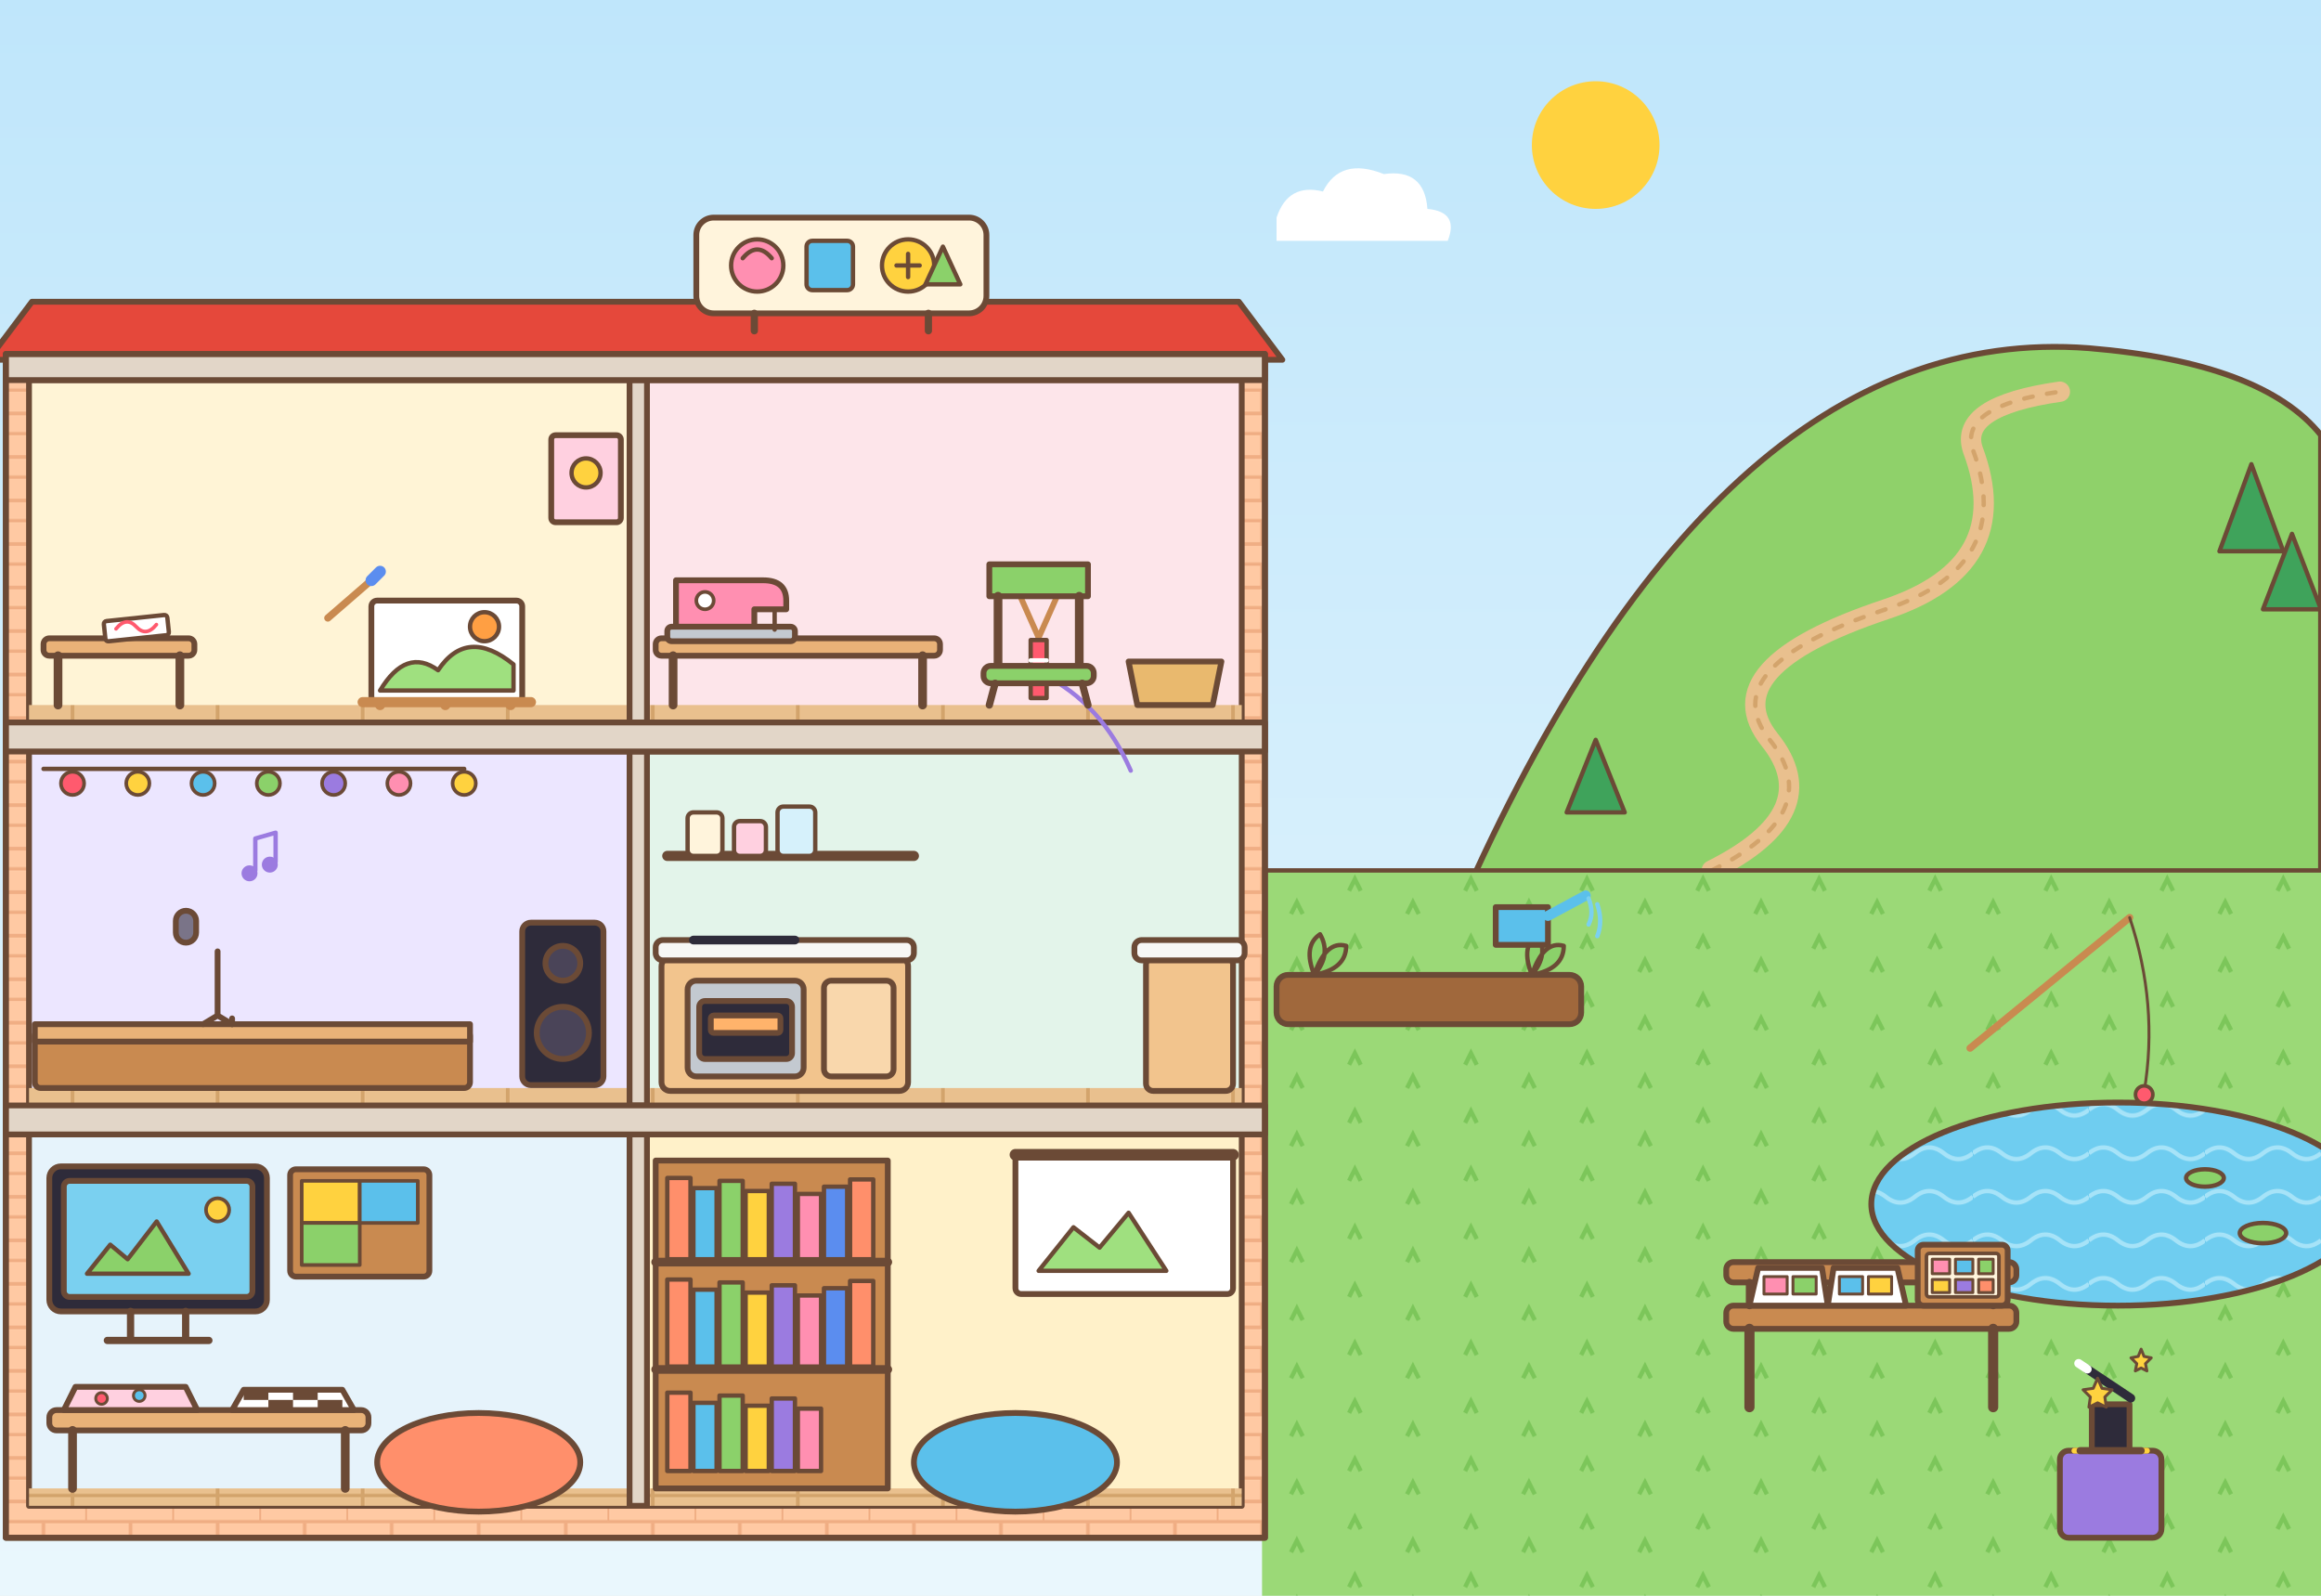
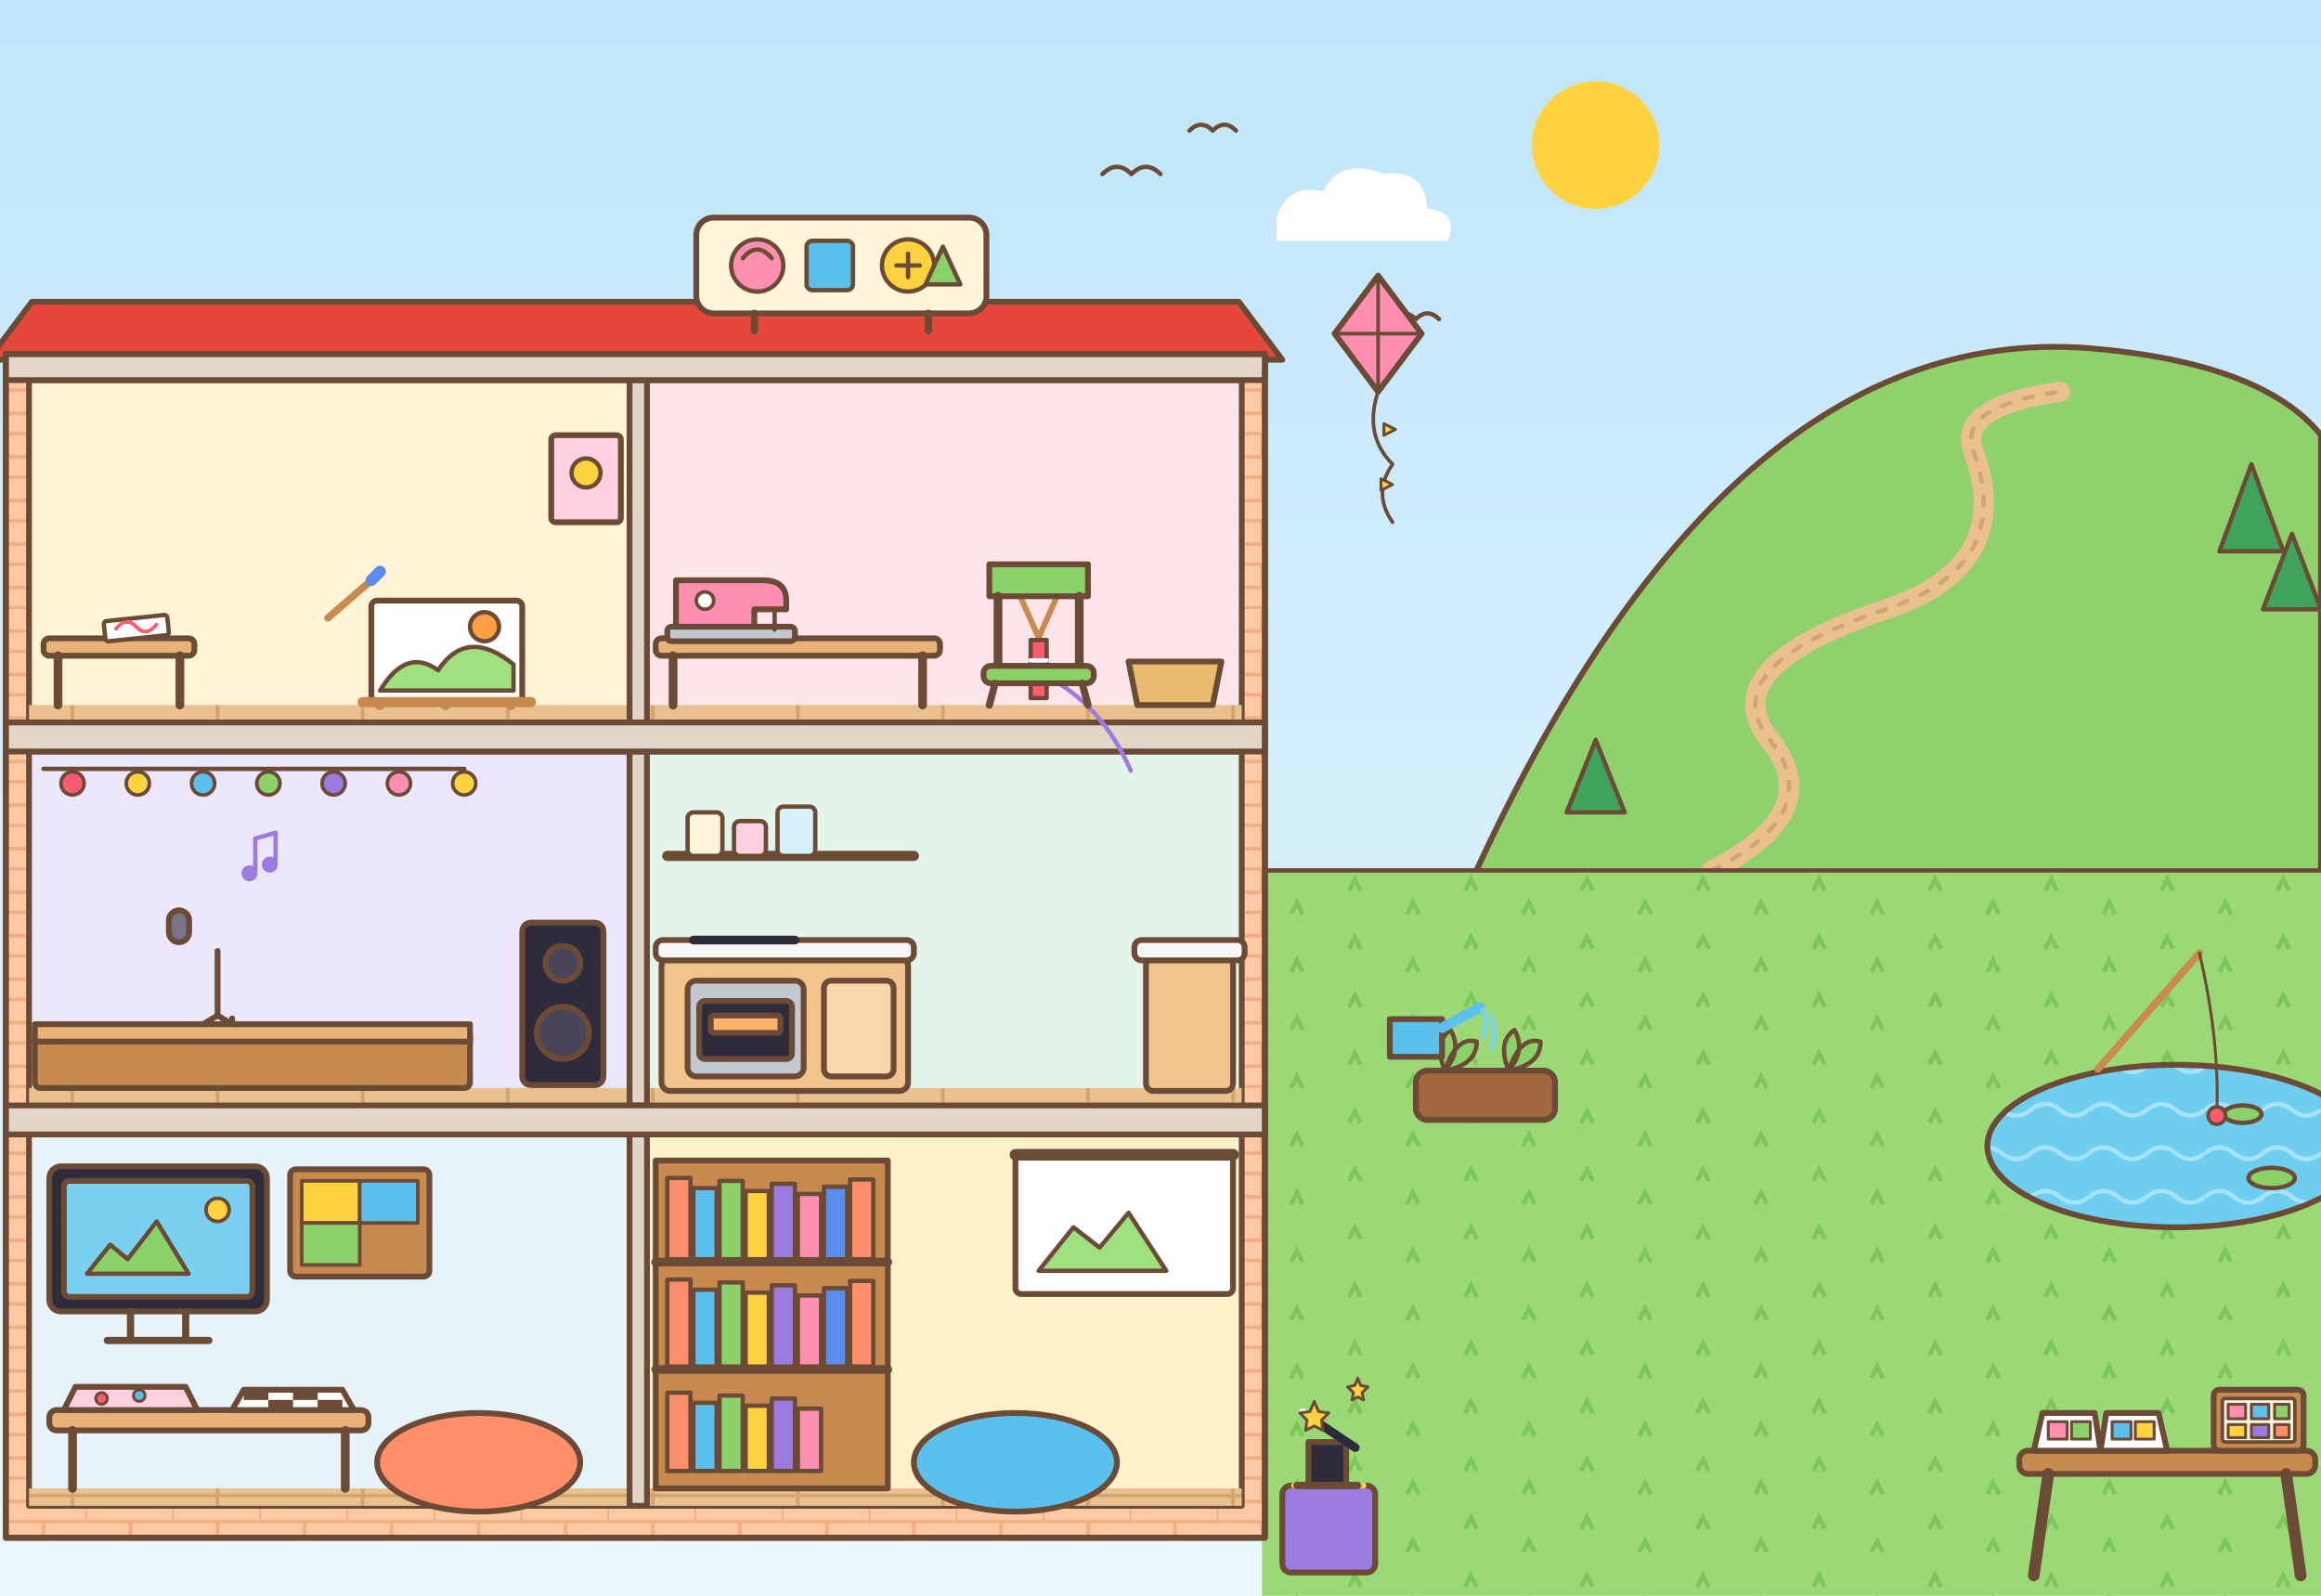
<svg xmlns="http://www.w3.org/2000/svg" viewBox="0 0 1600 1100">
  <defs>
    <linearGradient id="sky" x1="0" y1="0" x2="0" y2="1">
      <stop offset="0" stop-color="#bfe6fb" />
      <stop offset="1" stop-color="#eaf7fd" />
    </linearGradient>
    <pattern id="brick" width="60" height="30" patternUnits="userSpaceOnUse">
      <rect width="60" height="30" fill="#ffc9a3" />
      <path d="M0 29H60M30 0V15M0 15H60M60 15V30" stroke="#f0ae84" stroke-width="2.5" />
    </pattern>
    <pattern id="wood" width="100" height="24" patternUnits="userSpaceOnUse">
      <rect width="100" height="24" fill="#e9c08e" />
      <path d="M0 23H100M50 0V24" stroke="#d3a46c" stroke-width="2.5" />
    </pattern>
    <pattern id="grass" width="80" height="40" patternUnits="userSpaceOnUse">
      <rect width="80" height="40" fill="#9bd977" />
      <path d="M10 30l4-8l4 8M50 14l4-8l4 8" fill="none" stroke="#7cc65a" stroke-width="3" />
    </pattern>
    <pattern id="water" width="80" height="30" patternUnits="userSpaceOnUse">
      <rect width="80" height="30" fill="#6fcdf0" />
      <path d="M0 15q10-8 20 0t20 0t20 0t20 0" fill="none" stroke="#a6e3f8" stroke-width="3" />
    </pattern>
  </defs>
  <g stroke="#6b4a36" stroke-width="4" stroke-linejoin="round" stroke-linecap="round">
    <rect width="1600" height="1100" fill="url(#sky)" stroke="none" />
    <circle cx="1100" cy="100" r="44" fill="#ffd23f" stroke="none" />
    <path d="M880 150q8-24 32-18q12-24 42-12q28-4 30 24q22 2 14 22h-118z" fill="#fff" stroke="none" />
+     <path d="M680 250q8-20 28-14q12-20 36-10q22-2 24 20q18 2 12 18h-100z" fill="#fff" stroke="none" />
+     <path d="M760 120q10-10 20 0q10-10 20 0M820 90q8-8 16 0q8-8 16 0M960 220q8-8 16 0q8-8 16 0" fill="none" stroke-width="3" />
+     <g transform="translate(130 -70)">
+       <path d="M790 300l30-40l30 40l-30 40z" fill="#ff8fb1" />
+       <path d="M790 300h60M820 260v80" stroke-width="2.5" />
+       <path d="M820 340q-10 30 10 50q-14 20 0 40" fill="none" stroke-width="2.5" />
+       <g fill="#ffd23f" stroke-width="2">
+         <path d="M824 362l8 4l-8 4z" />
+         <path d="M822 400l8 4l-8 4z" />
+       </g>
+     </g>
    <path d="M1000 640q180-420 440-400q120 10 160 60V640z" fill="#8fd16a" />
    <path d="M1180 600q80-40 40-90q-40-50 80-90q90-30 60-110q-10-30 60-40" fill="none" stroke="#e9c08e" stroke-width="14" />
    <path d="M1180 600q80-40 40-90q-40-50 80-90q90-30 60-110q-10-30 60-40" fill="none" stroke="#d3a46c" stroke-width="3" stroke-dasharray="6 10" />
    <g fill="#3fa35b" stroke-width="3">
      <path d="M1530 380l22-60l22 60z" />
      <path d="M1560 420l20-52l20 52z" />
      <path d="M1080 560l20-50l20 50z" />
    </g>
    <rect y="600" x="870" width="730" height="500" fill="url(#grass)" stroke="none" />
    <path d="M870 600H1600" stroke-width="3" />
-     <ellipse cx="1460" cy="830" rx="170" ry="70" fill="url(#water)" />
+     <ellipse cx="1500" cy="790" rx="130" ry="56" fill="url(#water)" />
    <g fill="#8bd16a" stroke-width="3">
-       <ellipse cx="1560" cy="850" rx="16" ry="7" />
-       <ellipse cx="1520" cy="812" rx="13" ry="6" />
-     </g>
-     <path d="M1358.1 722.5L1468.1 632.5" stroke="#c98a50" stroke-width="5" />
-     <path d="M1468.1 632.5q20 60 10 120" fill="none" stroke-width="2" />
-     <circle cx="1478.1" cy="754.5" r="6" fill="#ff5a6e" stroke-width="2.5" />
-     <rect x="880" y="672" width="210" height="34" rx="8" fill="#a0683c" />
+       <ellipse cx="1566" cy="812" rx="16" ry="7" />
+       <ellipse cx="1546" cy="768" rx="13" ry="6" />
+     </g>
+     <path d="M1446.2 737.0L1516.2 657.0" stroke="#c98a50" stroke-width="5" />
+     <path d="M1516.2 657.0q14 60 12 110" fill="none" stroke-width="2" />
+     <circle cx="1528.2" cy="769.0" r="6" fill="#ff5a6e" stroke-width="2.5" />
+     <rect x="976" y="738" width="96" height="34" rx="8" fill="#a0683c" />
    <g fill="#8bd16a" stroke-width="3">
-       <path d="M906 672q-8-20 4-28q8 14-4 28q8-24 22-20q0 16-22 20" />
-       <path d="M1056 672q-8-20 4-28q8 14-4 28q8-24 22-20q0 16-22 20" />
-     </g>
-     <path d="M1031.1 625.3h36v26h-36z" fill="#5bc0eb" />
-     <path d="M1067.1 631.3l26-14" stroke="#5bc0eb" stroke-width="7" />
-     <path d="M1095.1 619.3q4 10 0 18M1101.1 623.3q4 12 0 22" fill="none" stroke="#7ad0f0" stroke-width="3" />
-     <rect x="1190" y="900" width="200" height="16" rx="5" fill="#c98a50" />
-     <rect x="1190" y="870" width="200" height="14" rx="5" fill="#c98a50" />
-     <path d="M1206 884v16M1374 884v16" stroke-width="5" />
-     <path d="M1206 916v54M1374 916v54" stroke-width="7" />
-     <path d="M1206 900l6-26h44l4 26zM1260 900l4-26h44l6 26z" fill="#fff" />
+       <path d="M996 738q-8-20 4-28q8 14-4 28q8-24 22-20q0 16-22 20" />
+       <path d="M1040 738q-8-20 4-28q8 14-4 28q8-24 22-20q0 16-22 20" />
+     </g>
+     <path d="M958.1 702.5h36v26h-36z" fill="#5bc0eb" />
+     <path d="M994.1 708.5l26-14" stroke="#5bc0eb" stroke-width="7" />
+     <path d="M1022.1 696.5q4 10 0 18M1028.1 700.5q4 12 0 22" fill="none" stroke="#7ad0f0" stroke-width="3" />
+     <rect x="1392" y="1000" width="204" height="16" rx="6" fill="#c98a50" />
+     <path d="M1412 1016l-10 70M1576 1016l10 70" stroke-width="8" />
+     <path d="M1402 1000l6-26h36l4 26zM1448 1000l4-26h36l6 26z" fill="#fff" />
    <g stroke-width="2">
-       <rect x="1216" y="880" width="16" height="12" fill="#ff8fb1" />
-       <rect x="1236" y="880" width="16" height="12" fill="#8bd16a" />
-       <rect x="1268" y="880" width="16" height="12" fill="#5bc0eb" />
-       <rect x="1288" y="880" width="16" height="12" fill="#ffd23f" />
-     </g>
-     <rect x="1322" y="858" width="62" height="42" rx="4" fill="#c98a50" />
-     <rect x="1328" y="864" width="50" height="30" rx="2" fill="#fff4dc" stroke-width="2.5" />
+       <rect x="1412" y="980" width="13" height="12" fill="#ff8fb1" />
+       <rect x="1428" y="980" width="13" height="12" fill="#8bd16a" />
+       <rect x="1456" y="980" width="13" height="12" fill="#5bc0eb" />
+       <rect x="1472" y="980" width="13" height="12" fill="#ffd23f" />
+     </g>
+     <rect x="1526" y="958" width="62" height="42" rx="4" fill="#c98a50" />
+     <rect x="1532" y="964" width="50" height="30" rx="2" fill="#fff4dc" stroke-width="2.5" />
    <g stroke-width="2">
-       <rect x="1332" y="868" width="12" height="10" fill="#ff8fb1" />
-       <rect x="1348" y="868" width="12" height="10" fill="#5bc0eb" />
-       <rect x="1364" y="868" width="10" height="10" fill="#8bd16a" />
-       <rect x="1332" y="882" width="12" height="9" fill="#ffd23f" />
-       <rect x="1348" y="882" width="12" height="9" fill="#9b7be0" />
-       <rect x="1364" y="882" width="10" height="9" fill="#ff8f6b" />
-     </g>
-     <rect x="1420" y="1000" width="70" height="60" rx="6" fill="#9b7be0" />
-     <path d="M1430 1000h50" stroke="#ffd23f" stroke-width="4" />
-     <path d="M1442 1000v-32h26v32" fill="#2e2b3a" />
-     <path d="M1434 1000h42" stroke-width="5" />
-     <path d="M1468.9 963.8l-30 -20" stroke="#2e2b3a" stroke-width="6" />
-     <path d="M1438.9 943.8l-6 -4" stroke="#fff" stroke-width="6" />
+       <rect x="1536" y="968" width="12" height="10" fill="#ff8fb1" />
+       <rect x="1552" y="968" width="12" height="10" fill="#5bc0eb" />
+       <rect x="1568" y="968" width="10" height="10" fill="#8bd16a" />
+       <rect x="1536" y="982" width="12" height="9" fill="#ffd23f" />
+       <rect x="1552" y="982" width="12" height="9" fill="#9b7be0" />
+       <rect x="1568" y="982" width="10" height="9" fill="#ff8f6b" />
+     </g>
+     <rect x="884" y="1024" width="64" height="60" rx="6" fill="#9b7be0" />
+     <path d="M892 1024h48" stroke="#ffd23f" stroke-width="4" />
+     <path d="M902 1024v-30h26v30" fill="#2e2b3a" />
+     <path d="M894 1024h42" stroke-width="5" />
+     <path d="M934.3 997.9l-30 -20" stroke="#2e2b3a" stroke-width="6" />
+     <path d="M904.3 977.9l-6 -4" stroke="#fff" stroke-width="6" />
    <g fill="#ffd23f" stroke-width="2">
-       <path d="M1446 950l3 7l7 1l-5 5l1 7l-6-3l-6 3l1-7l-5-5l7-1z" />
-       <path d="M1476 930l2 5l5 1l-4 4l1 5l-4-2l-4 2l1-5l-4-4l5-1z" />
+       <path d="M906 966l3 7l7 1l-5 5l1 7l-6-3l-6 3l1-7l-5-5l7-1z" />
+       <path d="M936 950l2 5l5 1l-4 4l1 5l-4-2l-4 2l1-5l-4-4l5-1z" />
    </g>
    <rect x="4" y="244" width="868" height="816" fill="url(#brick)" />
    <path d="M-8 248H884l-30-40H22z" fill="#e5483b" />
    <rect x="480" y="150" width="200" height="66" rx="12" fill="#fff4dc" />
    <path d="M520 216v12M640 216v12" stroke-width="5" />
    <g stroke-width="3">
      <circle cx="522" cy="183" r="18" fill="#ff8fb1" />
      <path d="M512 178q10-12 20 0" fill="none" />
      <rect x="556" y="166" width="32" height="34" rx="4" fill="#5bc0eb" />
      <circle cx="626" cy="183" r="18" fill="#ffd23f" />
      <path d="M618 183h16M626 175v16" fill="none" />
      <path d="M650 170l12 26h-24z" fill="#8bd16a" />
    </g>
    <rect x="20" y="262" width="416" height="236" fill="#fff4d6" />
    <rect x="444" y="262" width="412" height="236" fill="#fde5ea" />
    <rect x="20" y="518" width="416" height="244" fill="#ece6ff" />
    <rect x="444" y="518" width="412" height="244" fill="#e3f4ea" />
    <rect x="20" y="782" width="416" height="256" fill="#e6f3fb" />
    <rect x="444" y="782" width="412" height="256" fill="#fff1c9" />
    <rect x="20" y="486" width="836" height="12" fill="url(#wood)" stroke="none" />
    <rect x="20" y="750" width="836" height="12" fill="url(#wood)" stroke="none" />
    <rect x="20" y="1026" width="836" height="12" fill="url(#wood)" stroke="none" />
    <rect x="434" y="262" width="12" height="236" fill="#e2d6c8" />
    <rect x="434" y="518" width="12" height="244" fill="#e2d6c8" />
    <rect x="434" y="782" width="12" height="256" fill="#e2d6c8" />
    <rect x="4" y="498" width="868" height="20" fill="#e2d6c8" />
    <rect x="4" y="762" width="868" height="20" fill="#e2d6c8" />
    <rect x="4" y="244" width="868" height="18" fill="#e2d6c8" />
    <rect x="4" y="244" width="868" height="816" fill="none" />
    <rect x="30" y="440" width="104" height="12" rx="4" fill="#e9b278" />
    <path d="M40 452V486M124 452V486" stroke-width="6" />
    <rect x="72" y="426" width="44" height="14" rx="2" fill="#fff" transform="rotate(-6 94 433)" stroke-width="3" />
    <path d="M80 432q8-8 14 0t14 0" fill="none" stroke="#ff5a6e" stroke-width="2.5" transform="rotate(-6 94 433)" />
    <path d="M262 486L290 430M352 486L324 430M307 430V486" stroke="#c98a50" stroke-width="7" />
    <rect x="256" y="414" width="104" height="70" rx="4" fill="#fff" />
    <path d="M262 476q18-30 40-14q20-30 52-4v18h-92z" fill="#9fe07f" stroke-width="3" />
    <circle cx="334" cy="432" r="10" fill="#ff9f43" stroke-width="3" />
    <path d="M250 484h116" stroke="#c98a50" stroke-width="7" />
    <path d="M226.0 426.0L256.0 400.0" stroke="#c98a50" stroke-width="5" />
    <path d="M256.0 400.0l6-6" stroke="#5b8def" stroke-width="8" />
    <rect x="380" y="300" width="48" height="60" rx="3" fill="#ffd0e0" />
    <circle cx="404" cy="326" r="10" fill="#ffd23f" stroke-width="3" />
    <rect x="452" y="440" width="196" height="12" rx="4" fill="#e9b278" />
    <path d="M464 452V486M636 452V486" stroke-width="6" />
    <path d="M466 440v-40h60q16 0 16 14v6h-22v20z" fill="#ff8fb1" />
    <rect x="460" y="432" width="88" height="10" rx="3" fill="#c3c9d0" />
    <path d="M534 420v14" stroke-width="3" />
    <circle cx="486" cy="414" r="6" fill="#fff" stroke-width="2.5" />
    <path d="M702.5 409.2L718.5 445.2M729.5 409.2L713.5 445.2" stroke="#c98a50" stroke-width="4" />
    <path d="M710.5 441.2h11.0v40h-11.0z" fill="#ff5a6e" stroke-width="3" />
    <path d="M710.5 455.2h11.0M710.5 469.2h11.0" stroke="#fff" stroke-width="3" />
    <path d="M719.5 465.2q40 20 60 66" fill="none" stroke="#9b7be0" stroke-width="3" />
    <path d="M682 389h68v22h-68z" fill="#8bd16a" />
    <path d="M688 411V459M744 411V459" stroke-width="6" />
    <rect x="678" y="459" width="76" height="12" rx="5" fill="#8bd16a" />
    <path d="M686 471L682 486M746 471L750 486" stroke-width="5" />
    <path d="M784 486l-6-30h64l-6 30z" fill="#e9b96e" />
    <rect x="24" y="710" width="300" height="40" rx="4" fill="#c98a50" />
    <rect x="24" y="706" width="300" height="12" fill="#e9b278" />
    <path d="M160 706v-4" />
-     <path d="M140 706l10-6l10 6M150 700V655.8" stroke-width="4" fill="none" />
-     <rect x="121.2" y="627.8" width="14" height="22" rx="7" fill="#7a7488" />
+     <path d="M140 706l10-6l10 6M150 700V655.5" stroke-width="4" fill="none" />
+     <rect x="116.4" y="627.5" width="14" height="22" rx="7" fill="#7a7488" />
    <g fill="#9b7be0" stroke="#9b7be0" stroke-width="3">
      <path d="M176 600v-22l14-4v20" fill="none" />
      <circle cx="172" cy="602" r="4" />
      <circle cx="186" cy="596" r="4" />
    </g>
    <rect x="360" y="636" width="56" height="112" rx="6" fill="#2e2b3a" />
    <circle cx="388" cy="664" r="12" fill="#4a4458" />
    <circle cx="388" cy="712" r="18" fill="#4a4458" />
    <path d="M30 530h290" stroke-width="3" />
    <g stroke-width="2.5">
      <circle cx="50" cy="540" r="8" fill="#ff5a6e" />
      <circle cx="95" cy="540" r="8" fill="#ffd23f" />
      <circle cx="140" cy="540" r="8" fill="#5bc0eb" />
      <circle cx="185" cy="540" r="8" fill="#8bd16a" />
      <circle cx="230" cy="540" r="8" fill="#9b7be0" />
      <circle cx="275" cy="540" r="8" fill="#ff8fb1" />
      <circle cx="320" cy="540" r="8" fill="#ffd23f" />
    </g>
    <rect x="456" y="660" width="170" height="92" rx="6" fill="#f2c48d" />
    <rect x="452" y="648" width="178" height="14" rx="5" fill="#f7f7f5" />
    <rect x="474" y="676" width="80" height="66" rx="6" fill="#c3c9d0" />
    <rect x="482" y="690" width="64" height="40" rx="4" fill="#2e2b3a" />
    <rect x="490" y="700" width="48" height="12" rx="2" fill="#ffb36b" />
    <path d="M478 648h70" stroke="#2e2b3a" stroke-width="6" />
    <rect x="568" y="676" width="48" height="66" rx="5" fill="#f9d7ac" />
    <path d="M460 590h170" stroke-width="7" />
    <g stroke-width="3">
      <rect x="474" y="560" width="24" height="30" rx="4" fill="#fff4dc" />
      <rect x="506" y="566" width="22" height="24" rx="4" fill="#ffd0e0" />
      <rect x="536" y="556" width="26" height="34" rx="4" fill="#d6f1fb" />
    </g>
    <rect x="790" y="660" width="60" height="92" rx="5" fill="#f2c48d" />
    <rect x="782" y="648" width="76" height="14" rx="5" fill="#f7f7f5" />
    <rect x="34" y="804" width="150" height="100" rx="8" fill="#2e2b3a" />
    <rect x="44" y="814" width="130" height="80" rx="4" fill="#7ad0f0" />
    <path d="M60 878l16-20l12 10l20-26l22 36z" fill="#8bd16a" stroke-width="3" />
    <circle cx="150" cy="834" r="8" fill="#ffd23f" stroke-width="2.5" />
    <path d="M90 904v20M128 904v20M74 924h70" stroke-width="5" />
    <rect x="34" y="972" width="220" height="14" rx="5" fill="#e9b278" />
    <path d="M50 986V1026M238 986V1026" stroke-width="6" />
    <path d="M44 972l8-16h76l8 16z" fill="#ffd0e0" />
    <g stroke-width="2">
      <circle cx="70" cy="964" r="4" fill="#ff5a6e" />
      <circle cx="96" cy="962" r="4" fill="#5bc0eb" />
    </g>
    <path d="M160 972l8-14h68l8 14z" fill="#fff" />
    <path d="M168 958h17v7h-17zM202 958h17v7h-17zM185 965h17v7h-17zM219 965h17v7h-17z" fill="#6b4a36" stroke="none" />
    <rect x="200" y="806" width="96" height="74" rx="4" fill="#c98a50" />
    <g stroke-width="2.5">
      <rect x="208" y="814" width="40" height="29" fill="#ffd23f" />
      <rect x="248" y="814" width="40" height="29" fill="#5bc0eb" />
      <rect x="208" y="843" width="40" height="29" fill="#8bd16a" />
    </g>
    <ellipse cx="330" cy="1008" rx="70" ry="34" fill="#ff8f6b" />
    <rect x="452" y="800" width="160" height="226" fill="#c98a50" />
    <path d="M452 870H612M452 944H612" stroke-width="6" />
    <rect x="460" y="812" width="16" height="56" fill="#ff8f6b" stroke-width="3" />
    <rect x="478" y="819" width="16" height="49" fill="#5bc0eb" stroke-width="3" />
    <rect x="496" y="814" width="16" height="54" fill="#8bd16a" stroke-width="3" />
    <rect x="514" y="821" width="16" height="47" fill="#ffd23f" stroke-width="3" />
    <rect x="532" y="816" width="16" height="52" fill="#9b7be0" stroke-width="3" />
    <rect x="550" y="823" width="16" height="45" fill="#ff8fb1" stroke-width="3" />
    <rect x="568" y="818" width="16" height="50" fill="#5b8def" stroke-width="3" />
    <rect x="586" y="813" width="16" height="55" fill="#ff8f6b" stroke-width="3" />
    <rect x="460" y="882" width="16" height="60" fill="#ff8f6b" stroke-width="3" />
    <rect x="478" y="889" width="16" height="53" fill="#5bc0eb" stroke-width="3" />
    <rect x="496" y="884" width="16" height="58" fill="#8bd16a" stroke-width="3" />
    <rect x="514" y="891" width="16" height="51" fill="#ffd23f" stroke-width="3" />
    <rect x="532" y="886" width="16" height="56" fill="#9b7be0" stroke-width="3" />
    <rect x="550" y="893" width="16" height="49" fill="#ff8fb1" stroke-width="3" />
    <rect x="568" y="888" width="16" height="54" fill="#5b8def" stroke-width="3" />
    <rect x="586" y="883" width="16" height="59" fill="#ff8f6b" stroke-width="3" />
    <rect x="460" y="960" width="16" height="54" fill="#ff8f6b" stroke-width="3" />
    <rect x="478" y="967" width="16" height="47" fill="#5bc0eb" stroke-width="3" />
    <rect x="496" y="962" width="16" height="52" fill="#8bd16a" stroke-width="3" />
    <rect x="514" y="969" width="16" height="45" fill="#ffd23f" stroke-width="3" />
    <rect x="532" y="964" width="16" height="50" fill="#9b7be0" stroke-width="3" />
    <rect x="550" y="971" width="16" height="43" fill="#ff8fb1" stroke-width="3" />
    <rect x="700" y="796" width="150" height="96" rx="4" fill="#fff" />
    <path d="M700 796h150" stroke-width="8" />
    <path d="M716 876l24-30l18 14l20-24l26 40z" fill="#9fe07f" stroke-width="3" />
    <ellipse cx="700" cy="1008" rx="70" ry="34" fill="#5bc0eb" />
  </g>
</svg>
